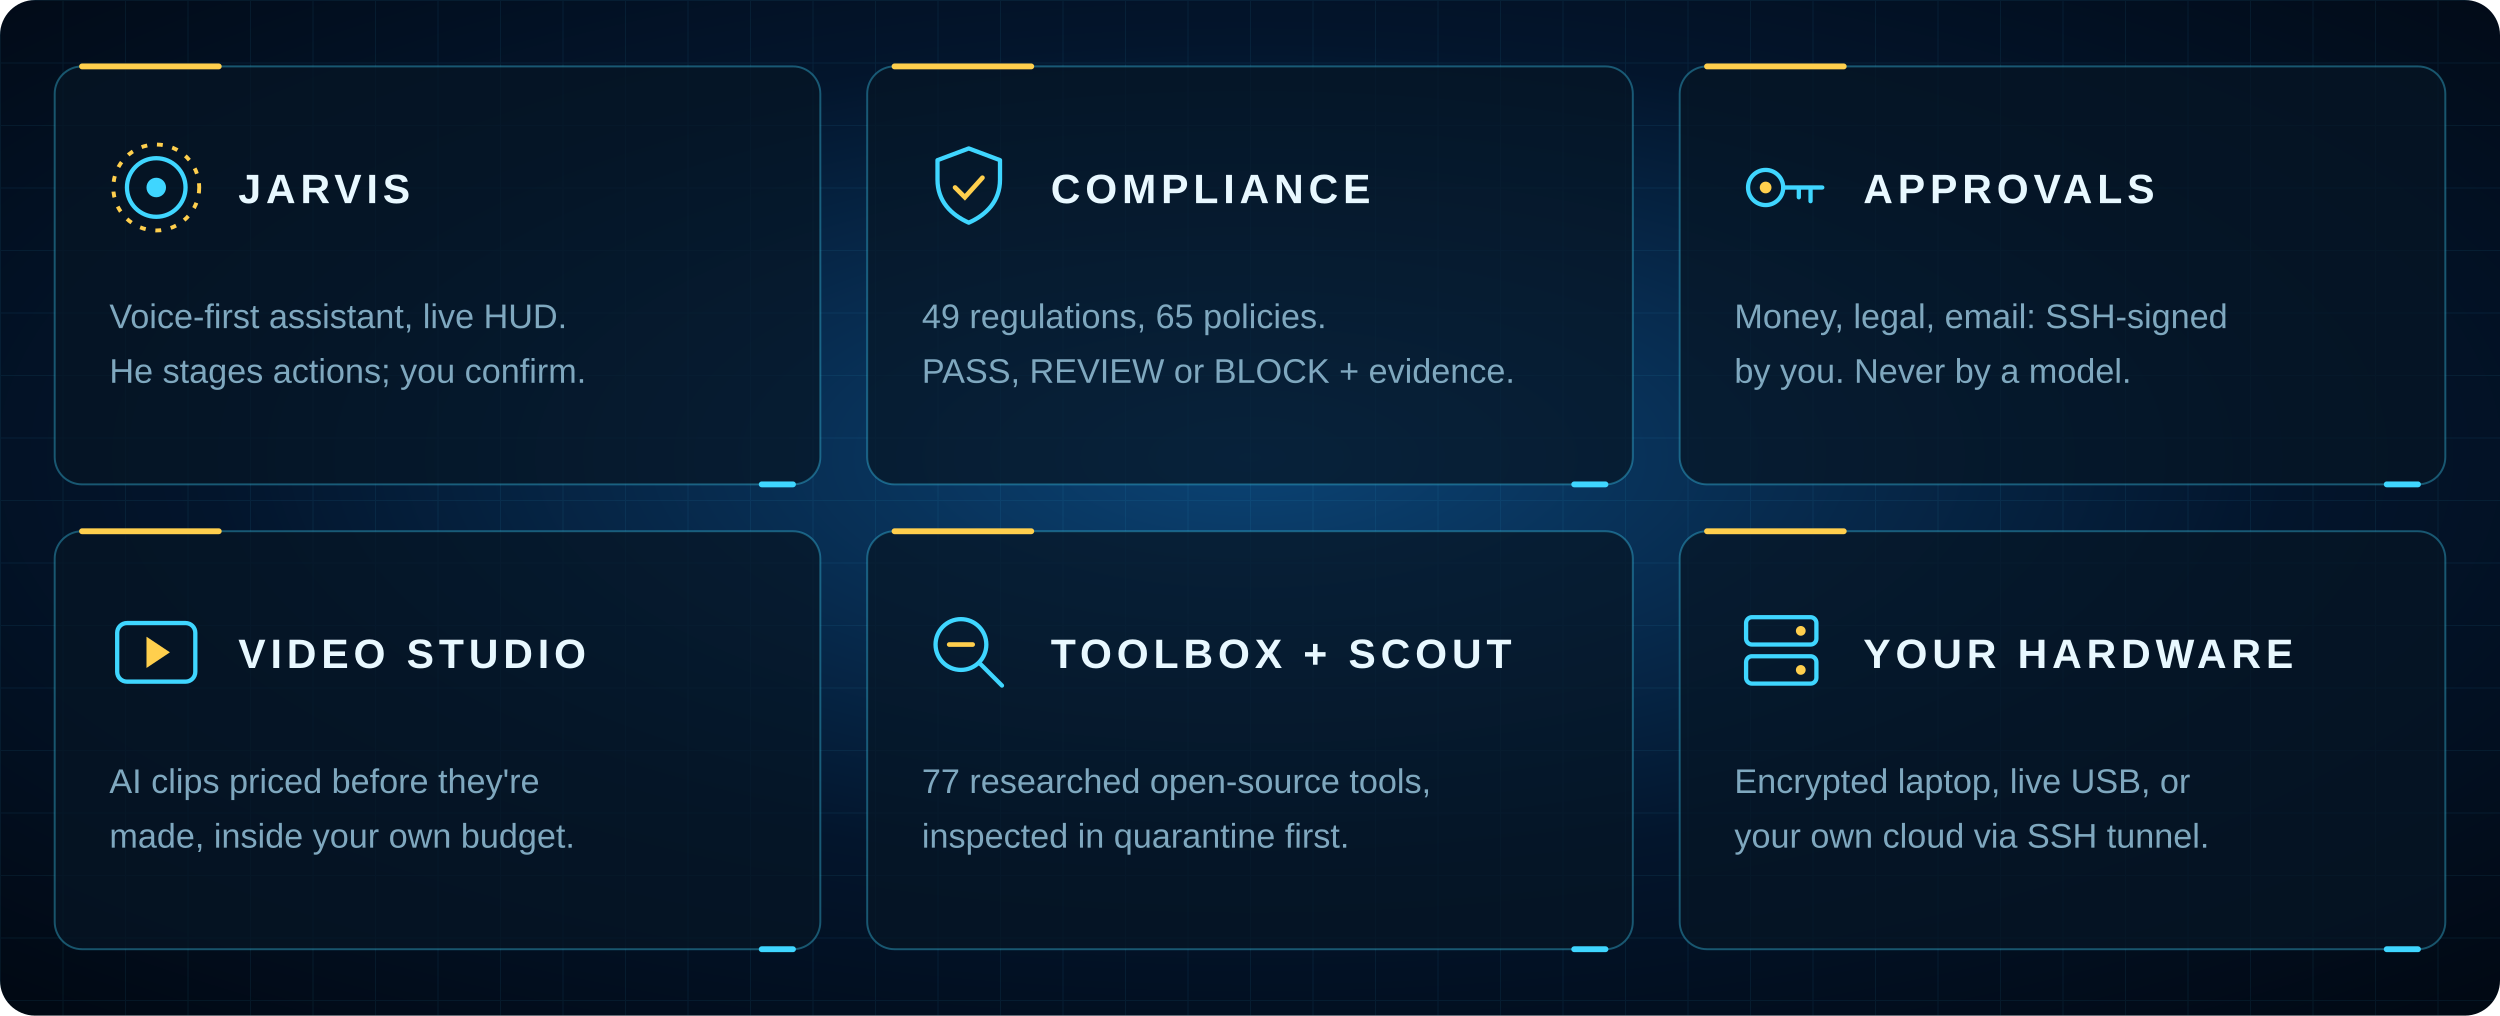
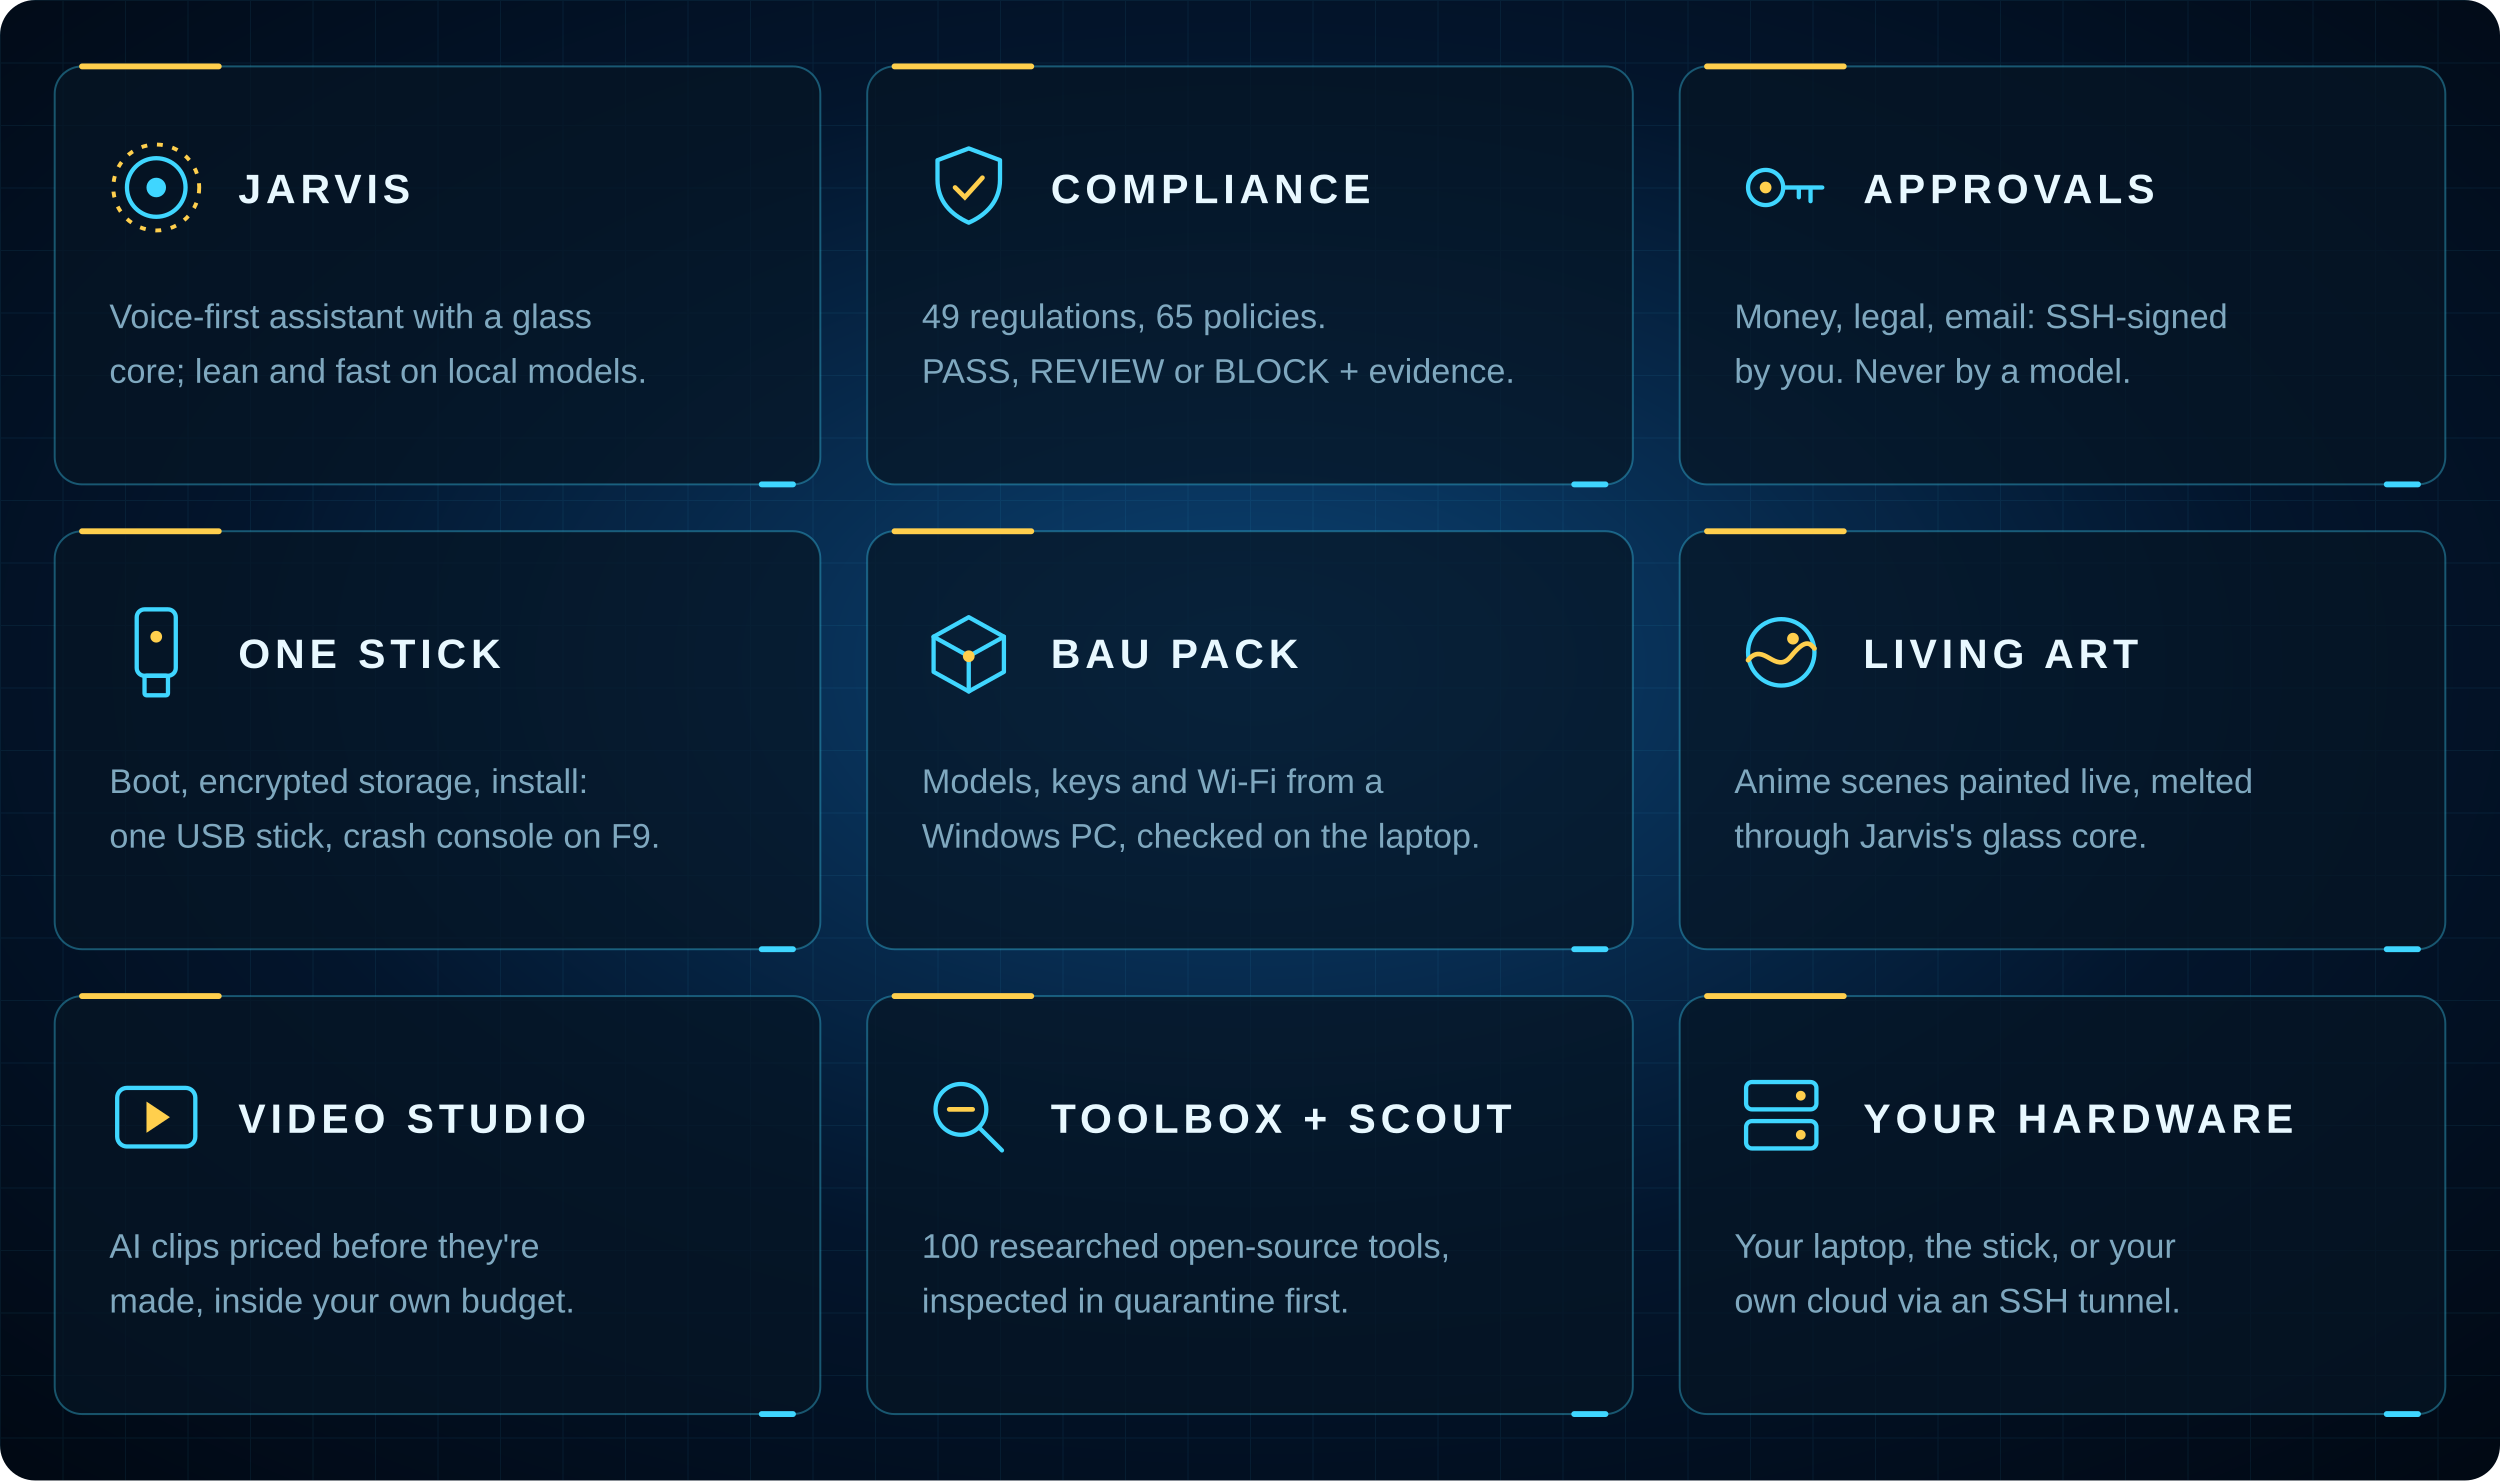
- <svg xmlns="http://www.w3.org/2000/svg" viewBox="0 0 1280 520" width="1280" height="520" role="img" aria-labelledby="t d">
+ <svg xmlns="http://www.w3.org/2000/svg" viewBox="0 0 1280 758" width="1280" height="758" role="img" aria-labelledby="t d">
  <style>
.card { animation: rise 4.5s ease-in-out infinite; }
@keyframes rise { 50% { opacity: .86; } }
@media (prefers-reduced-motion: reduce) { * { animation: none !important; } }
</style>
  <defs>
    <radialGradient id="sky" cx="50%" cy="45%" r="75%">
      <stop offset="0" stop-color="#0b4374" />
      <stop offset=".55" stop-color="#03152c" />
      <stop offset="1" stop-color="#010812" />
    </radialGradient>
    <pattern id="grid" width="32" height="32" patternUnits="userSpaceOnUse">
      <path d="M32 0H0V32" fill="none" stroke="#3fd6ff" stroke-width="1" opacity="0.07" />
    </pattern>
    <radialGradient id="glow" cx="50%" cy="50%" r="50%">
      <stop offset="0" stop-color="#3fd6ff" stop-opacity=".55" />
      <stop offset="1" stop-color="#3fd6ff" stop-opacity="0" />
    </radialGradient>
    <linearGradient id="title" x1="0" x2="1">
      <stop offset="0" stop-color="#e8f8ff" />
      <stop offset=".5" stop-color="#3fd6ff" />
      <stop offset="1" stop-color="#ffcf4d" />
    </linearGradient>
  </defs>
-   <rect width="1280" height="520" rx="18" fill="url(#sky)" />
-   <rect width="1280" height="520" rx="18" fill="url(#grid)" />
+   <rect width="1280" height="758" rx="18" fill="url(#sky)" />
+   <rect width="1280" height="758" rx="18" fill="url(#grid)" />
  <g font-family="Rajdhani, 'Segoe UI', 'Helvetica Neue', Arial, sans-serif">
    <g class="card" style="animation-delay:0.00s">
      <rect x="28.0" y="34" width="392" height="214" rx="14" fill="#061624" fill-opacity="0.72" stroke="#3fd6ff" stroke-opacity=".35" />
      <path d="M42.0 34h70" stroke="#ffcf4d" stroke-width="3" stroke-linecap="round" />
      <path d="M390.0 248h16" stroke="#3fd6ff" stroke-width="3" stroke-linecap="round" />
      <circle cx="80.0" cy="96" r="15" fill="none" stroke="#3fd6ff" stroke-width="2.2" stroke-linecap="round" stroke-linejoin="round" />
      <circle cx="80.0" cy="96" r="22" fill="none" stroke="#ffcf4d" stroke-width="2" stroke-dasharray="3 5" />
      <circle cx="80.0" cy="96" r="5" fill="#3fd6ff" />
      <text x="122.0" y="104" font-size="21" font-weight="700" letter-spacing="2.5" fill="#e8f8ff">JARVIS</text>
-       <text x="56.0" y="168" font-size="17.5" fill="#7fa8bf">Voice-first assistant, live HUD.</text>
-       <text x="56.0" y="196" font-size="17.5" fill="#7fa8bf">He stages actions; you confirm.</text>
+       <text x="56.0" y="168" font-size="17.5" fill="#7fa8bf">Voice-first assistant with a glass</text>
+       <text x="56.0" y="196" font-size="17.5" fill="#7fa8bf">core; lean and fast on local models.</text>
    </g>
    <g class="card" style="animation-delay:0.35s">
      <rect x="444.0" y="34" width="392" height="214" rx="14" fill="#061624" fill-opacity="0.72" stroke="#3fd6ff" stroke-opacity=".35" />
      <path d="M458.0 34h70" stroke="#ffcf4d" stroke-width="3" stroke-linecap="round" />
      <path d="M806.0 248h16" stroke="#3fd6ff" stroke-width="3" stroke-linecap="round" />
      <path d="M496.0 76l16 6v10c0 11-7 18-16 22-9-4-16-11-16-22v-10z" fill="none" stroke="#3fd6ff" stroke-width="2.2" stroke-linecap="round" stroke-linejoin="round" />
      <path d="M489.0 96l5 5 9-10" fill="none" stroke="#ffcf4d" stroke-width="2.4" stroke-linecap="round" />
      <text x="538.0" y="104" font-size="21" font-weight="700" letter-spacing="2.5" fill="#e8f8ff">COMPLIANCE</text>
      <text x="472.0" y="168" font-size="17.5" fill="#7fa8bf">49 regulations, 65 policies.</text>
      <text x="472.0" y="196" font-size="17.5" fill="#7fa8bf">PASS, REVIEW or BLOCK + evidence.</text>
    </g>
    <g class="card" style="animation-delay:0.70s">
      <rect x="860.0" y="34" width="392" height="214" rx="14" fill="#061624" fill-opacity="0.72" stroke="#3fd6ff" stroke-opacity=".35" />
      <path d="M874.0 34h70" stroke="#ffcf4d" stroke-width="3" stroke-linecap="round" />
      <path d="M1222.0 248h16" stroke="#3fd6ff" stroke-width="3" stroke-linecap="round" />
      <circle cx="904.0" cy="96" r="9" fill="none" stroke="#3fd6ff" stroke-width="2.2" stroke-linecap="round" stroke-linejoin="round" />
      <path d="M913.0 96h20m-6 0v7m-6-7v5" fill="none" stroke="#3fd6ff" stroke-width="2.2" stroke-linecap="round" stroke-linejoin="round" />
      <circle cx="904.0" cy="96" r="3" fill="#ffcf4d" />
      <text x="954.0" y="104" font-size="21" font-weight="700" letter-spacing="2.5" fill="#e8f8ff">APPROVALS</text>
      <text x="888.0" y="168" font-size="17.5" fill="#7fa8bf">Money, legal, email: SSH-signed</text>
      <text x="888.0" y="196" font-size="17.5" fill="#7fa8bf">by you. Never by a model.</text>
    </g>
    <g class="card" style="animation-delay:1.05s">
      <rect x="28.0" y="272" width="392" height="214" rx="14" fill="#061624" fill-opacity="0.72" stroke="#3fd6ff" stroke-opacity=".35" />
      <path d="M42.0 272h70" stroke="#ffcf4d" stroke-width="3" stroke-linecap="round" />
      <path d="M390.0 486h16" stroke="#3fd6ff" stroke-width="3" stroke-linecap="round" />
-       <rect x="60.0" y="319" width="40" height="30" rx="5" fill="none" stroke="#3fd6ff" stroke-width="2.2" stroke-linecap="round" stroke-linejoin="round" />
-       <path d="M75.0 326l12 8-12 8z" fill="#ffcf4d" />
-       <text x="122.0" y="342" font-size="21" font-weight="700" letter-spacing="2.5" fill="#e8f8ff">VIDEO STUDIO</text>
-       <text x="56.0" y="406" font-size="17.5" fill="#7fa8bf">AI clips priced before they're</text>
-       <text x="56.0" y="434" font-size="17.5" fill="#7fa8bf">made, inside your own budget.</text>
+       <rect x="70.0" y="312" width="20" height="34" rx="4" fill="none" stroke="#3fd6ff" stroke-width="2.2" stroke-linecap="round" stroke-linejoin="round" />
+       <rect x="74.0" y="346" width="12" height="10" rx="1" fill="none" stroke="#3fd6ff" stroke-width="2.2" stroke-linecap="round" stroke-linejoin="round" />
+       <circle cx="80.0" cy="326" r="3" fill="#ffcf4d" />
+       <text x="122.0" y="342" font-size="21" font-weight="700" letter-spacing="2.5" fill="#e8f8ff">ONE STICK</text>
+       <text x="56.0" y="406" font-size="17.5" fill="#7fa8bf">Boot, encrypted storage, install:</text>
+       <text x="56.0" y="434" font-size="17.5" fill="#7fa8bf">one USB stick, crash console on F9.</text>
    </g>
    <g class="card" style="animation-delay:1.40s">
      <rect x="444.0" y="272" width="392" height="214" rx="14" fill="#061624" fill-opacity="0.72" stroke="#3fd6ff" stroke-opacity=".35" />
      <path d="M458.0 272h70" stroke="#ffcf4d" stroke-width="3" stroke-linecap="round" />
      <path d="M806.0 486h16" stroke="#3fd6ff" stroke-width="3" stroke-linecap="round" />
-       <circle cx="492.0" cy="330" r="13" fill="none" stroke="#3fd6ff" stroke-width="2.2" stroke-linecap="round" stroke-linejoin="round" />
-       <path d="M502.0 340l11 11" fill="none" stroke="#3fd6ff" stroke-width="2.2" stroke-linecap="round" stroke-linejoin="round" />
-       <path d="M486.0 330h12" stroke="#ffcf4d" stroke-width="2.4" stroke-linecap="round" />
-       <text x="538.0" y="342" font-size="21" font-weight="700" letter-spacing="2.5" fill="#e8f8ff">TOOLBOX + SCOUT</text>
-       <text x="472.0" y="406" font-size="17.5" fill="#7fa8bf">77 researched open-source tools,</text>
-       <text x="472.0" y="434" font-size="17.5" fill="#7fa8bf">inspected in quarantine first.</text>
+       <path d="M478.0 326l18-10 18 10v18l-18 10-18-10z" fill="none" stroke="#3fd6ff" stroke-width="2.2" stroke-linecap="round" stroke-linejoin="round" />
+       <path d="M478.0 326l18 10 18-10M496.0 336v18" fill="none" stroke="#3fd6ff" stroke-width="2.2" stroke-linecap="round" stroke-linejoin="round" />
+       <circle cx="496.0" cy="336" r="3" fill="#ffcf4d" />
+       <text x="538.0" y="342" font-size="21" font-weight="700" letter-spacing="2.5" fill="#e8f8ff">BAU PACK</text>
+       <text x="472.0" y="406" font-size="17.5" fill="#7fa8bf">Models, keys and Wi-Fi from a</text>
+       <text x="472.0" y="434" font-size="17.5" fill="#7fa8bf">Windows PC, checked on the laptop.</text>
    </g>
    <g class="card" style="animation-delay:1.75s">
      <rect x="860.0" y="272" width="392" height="214" rx="14" fill="#061624" fill-opacity="0.72" stroke="#3fd6ff" stroke-opacity=".35" />
      <path d="M874.0 272h70" stroke="#ffcf4d" stroke-width="3" stroke-linecap="round" />
      <path d="M1222.0 486h16" stroke="#3fd6ff" stroke-width="3" stroke-linecap="round" />
-       <rect x="894.0" y="316" width="36" height="14" rx="3" fill="none" stroke="#3fd6ff" stroke-width="2.2" stroke-linecap="round" stroke-linejoin="round" />
-       <rect x="894.0" y="336" width="36" height="14" rx="3" fill="none" stroke="#3fd6ff" stroke-width="2.2" stroke-linecap="round" stroke-linejoin="round" />
-       <circle cx="922.0" cy="323" r="2.5" fill="#ffcf4d" />
-       <circle cx="922.0" cy="343" r="2.5" fill="#ffcf4d" />
-       <text x="954.0" y="342" font-size="21" font-weight="700" letter-spacing="2.5" fill="#e8f8ff">YOUR HARDWARE</text>
-       <text x="888.0" y="406" font-size="17.5" fill="#7fa8bf">Encrypted laptop, live USB, or</text>
-       <text x="888.0" y="434" font-size="17.5" fill="#7fa8bf">your own cloud via SSH tunnel.</text>
+       <circle cx="912.0" cy="334" r="17" fill="none" stroke="#3fd6ff" stroke-width="2.2" stroke-linecap="round" stroke-linejoin="round" />
+       <path d="M895.0 338c8-10 14 8 22-2s10-6 12-4" fill="none" stroke="#ffcf4d" stroke-width="2.4" stroke-linecap="round" />
+       <circle cx="918.0" cy="327" r="3" fill="#ffcf4d" />
+       <text x="954.0" y="342" font-size="21" font-weight="700" letter-spacing="2.5" fill="#e8f8ff">LIVING ART</text>
+       <text x="888.0" y="406" font-size="17.5" fill="#7fa8bf">Anime scenes painted live, melted</text>
+       <text x="888.0" y="434" font-size="17.5" fill="#7fa8bf">through Jarvis's glass core.</text>
+     </g>
+     <g class="card" style="animation-delay:2.10s">
+       <rect x="28.0" y="510" width="392" height="214" rx="14" fill="#061624" fill-opacity="0.72" stroke="#3fd6ff" stroke-opacity=".35" />
+       <path d="M42.0 510h70" stroke="#ffcf4d" stroke-width="3" stroke-linecap="round" />
+       <path d="M390.0 724h16" stroke="#3fd6ff" stroke-width="3" stroke-linecap="round" />
+       <rect x="60.0" y="557" width="40" height="30" rx="5" fill="none" stroke="#3fd6ff" stroke-width="2.2" stroke-linecap="round" stroke-linejoin="round" />
+       <path d="M75.0 564l12 8-12 8z" fill="#ffcf4d" />
+       <text x="122.0" y="580" font-size="21" font-weight="700" letter-spacing="2.5" fill="#e8f8ff">VIDEO STUDIO</text>
+       <text x="56.0" y="644" font-size="17.5" fill="#7fa8bf">AI clips priced before they're</text>
+       <text x="56.0" y="672" font-size="17.5" fill="#7fa8bf">made, inside your own budget.</text>
+     </g>
+     <g class="card" style="animation-delay:2.45s">
+       <rect x="444.0" y="510" width="392" height="214" rx="14" fill="#061624" fill-opacity="0.72" stroke="#3fd6ff" stroke-opacity=".35" />
+       <path d="M458.0 510h70" stroke="#ffcf4d" stroke-width="3" stroke-linecap="round" />
+       <path d="M806.0 724h16" stroke="#3fd6ff" stroke-width="3" stroke-linecap="round" />
+       <circle cx="492.0" cy="568" r="13" fill="none" stroke="#3fd6ff" stroke-width="2.2" stroke-linecap="round" stroke-linejoin="round" />
+       <path d="M502.0 578l11 11" fill="none" stroke="#3fd6ff" stroke-width="2.2" stroke-linecap="round" stroke-linejoin="round" />
+       <path d="M486.0 568h12" stroke="#ffcf4d" stroke-width="2.4" stroke-linecap="round" />
+       <text x="538.0" y="580" font-size="21" font-weight="700" letter-spacing="2.5" fill="#e8f8ff">TOOLBOX + SCOUT</text>
+       <text x="472.0" y="644" font-size="17.5" fill="#7fa8bf">100 researched open-source tools,</text>
+       <text x="472.0" y="672" font-size="17.5" fill="#7fa8bf">inspected in quarantine first.</text>
+     </g>
+     <g class="card" style="animation-delay:2.80s">
+       <rect x="860.0" y="510" width="392" height="214" rx="14" fill="#061624" fill-opacity="0.72" stroke="#3fd6ff" stroke-opacity=".35" />
+       <path d="M874.0 510h70" stroke="#ffcf4d" stroke-width="3" stroke-linecap="round" />
+       <path d="M1222.0 724h16" stroke="#3fd6ff" stroke-width="3" stroke-linecap="round" />
+       <rect x="894.0" y="554" width="36" height="14" rx="3" fill="none" stroke="#3fd6ff" stroke-width="2.2" stroke-linecap="round" stroke-linejoin="round" />
+       <rect x="894.0" y="574" width="36" height="14" rx="3" fill="none" stroke="#3fd6ff" stroke-width="2.2" stroke-linecap="round" stroke-linejoin="round" />
+       <circle cx="922.0" cy="561" r="2.5" fill="#ffcf4d" />
+       <circle cx="922.0" cy="581" r="2.5" fill="#ffcf4d" />
+       <text x="954.0" y="580" font-size="21" font-weight="700" letter-spacing="2.5" fill="#e8f8ff">YOUR HARDWARE</text>
+       <text x="888.0" y="644" font-size="17.5" fill="#7fa8bf">Your laptop, the stick, or your</text>
+       <text x="888.0" y="672" font-size="17.5" fill="#7fa8bf">own cloud via an SSH tunnel.</text>
    </g>
  </g>
</svg>
